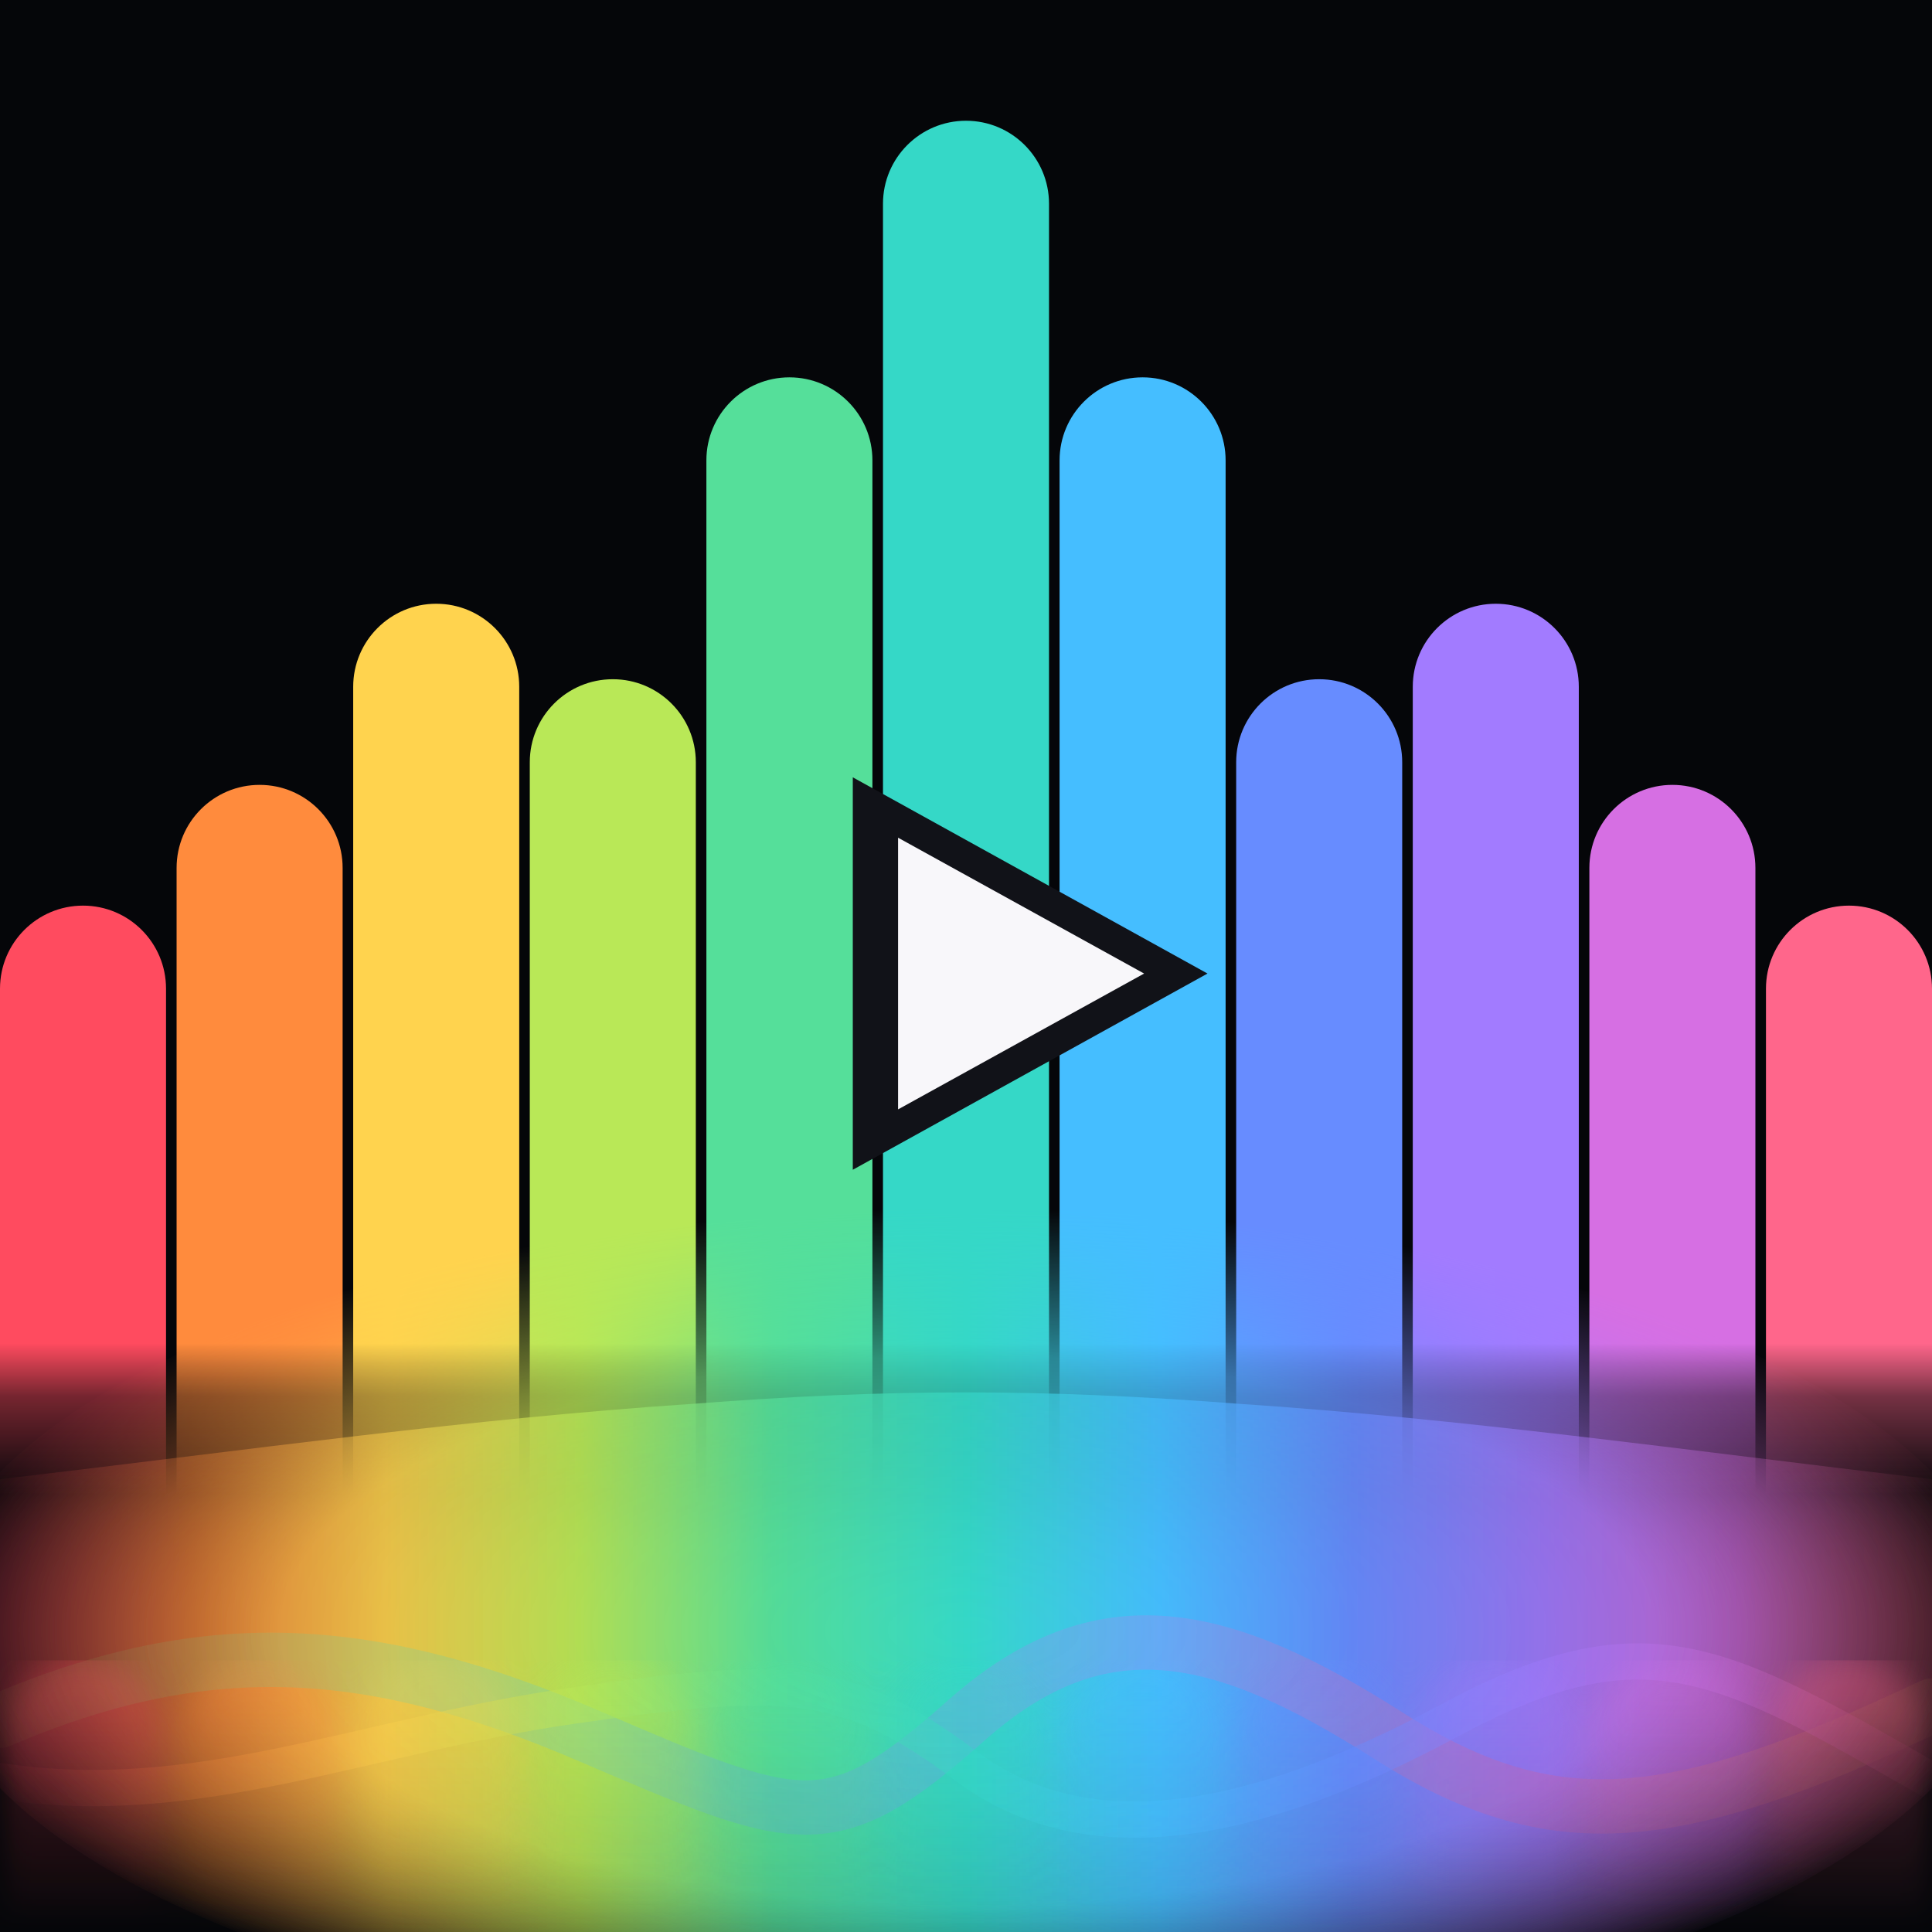
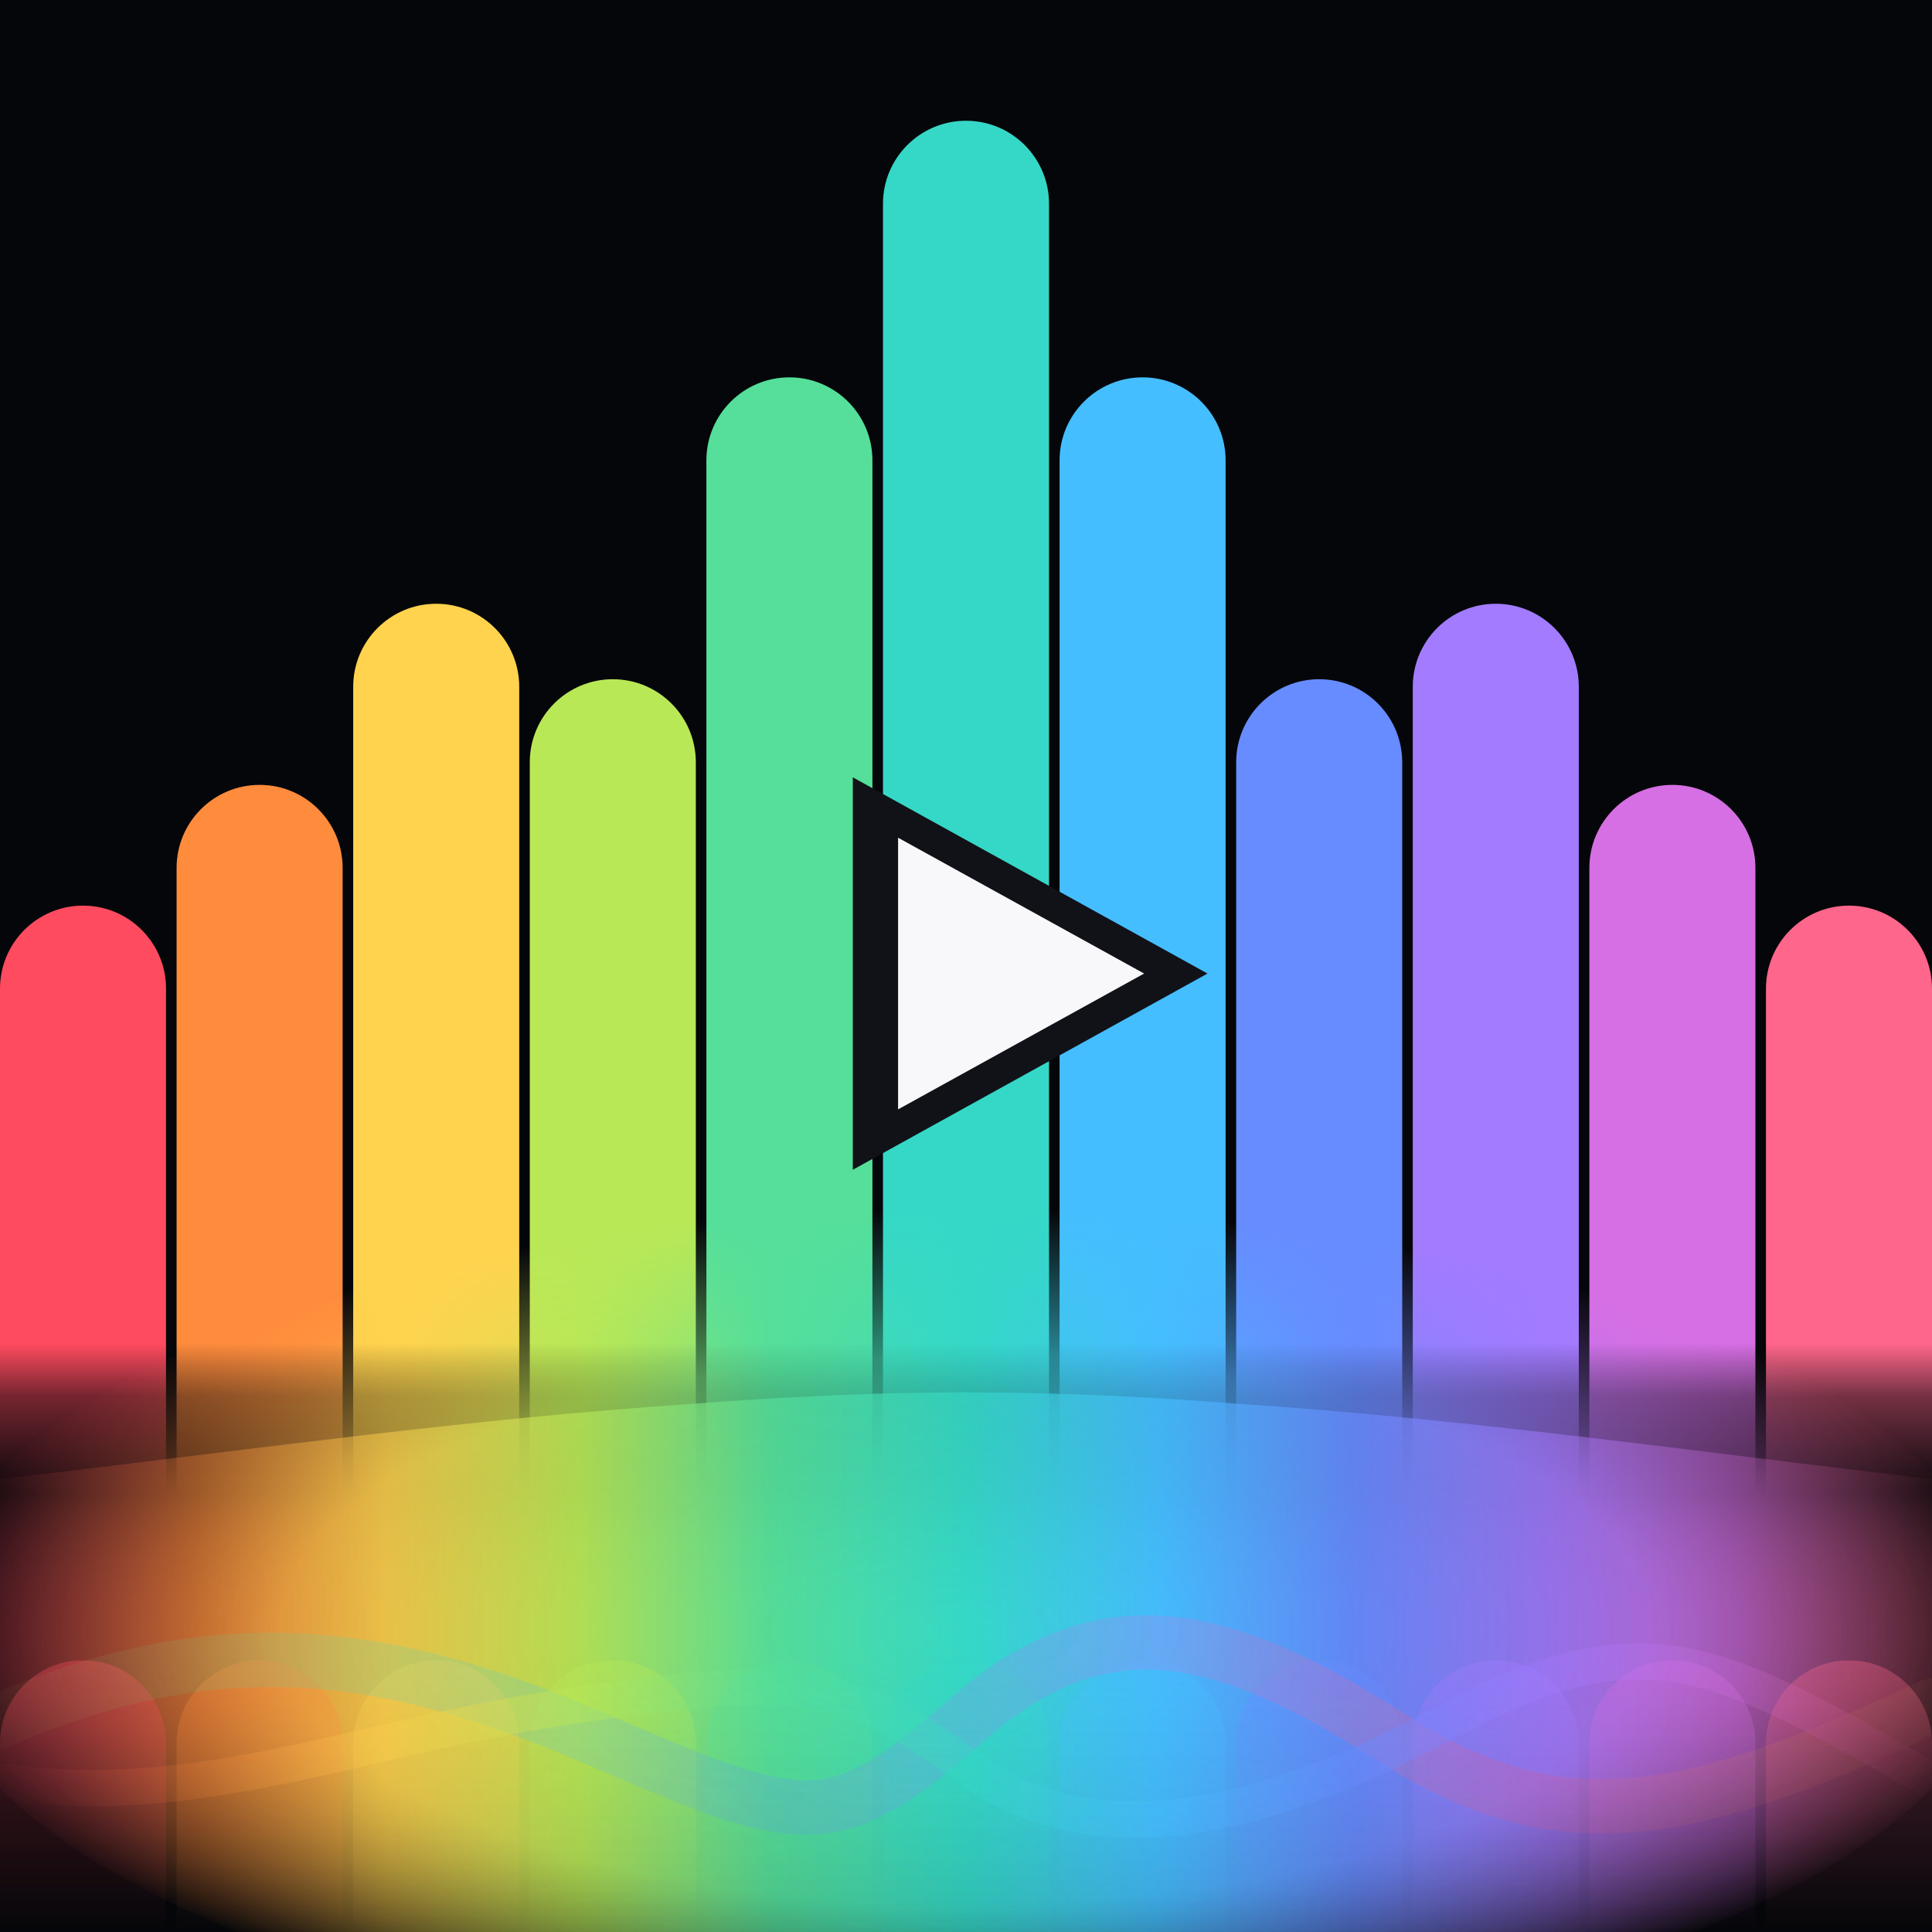
<svg xmlns="http://www.w3.org/2000/svg" viewBox="0 0 128 128" width="128" height="128">
  <defs>
    <linearGradient id="puddleColors" x1="0" y1="0" x2="128" y2="0" gradientUnits="userSpaceOnUse">
      <stop stop-color="#ff4b5f" stop-opacity="1" />
      <stop offset=".1" stop-color="#ff8b3d" stop-opacity="1" />
      <stop offset=".2" stop-color="#ffd34e" stop-opacity="1" />
      <stop offset=".3" stop-color="#b9e857" stop-opacity="1" />
      <stop offset=".4" stop-color="#55df9a" stop-opacity="1" />
      <stop offset=".5" stop-color="#35d8c7" stop-opacity="1" />
      <stop offset=".6" stop-color="#45beff" stop-opacity="1" />
      <stop offset=".7" stop-color="#678cff" stop-opacity="1" />
      <stop offset=".8" stop-color="#a27bff" stop-opacity="1" />
      <stop offset=".9" stop-color="#d66fe3" stop-opacity="1" />
      <stop offset="1" stop-color="#ff668b" stop-opacity="1" />
    </linearGradient>
    <linearGradient id="puddleFlow" x1="0" y1="0" x2="128" y2="0" gradientUnits="userSpaceOnUse">
      <stop stop-color="#b9e857" stop-opacity=".44" />
      <stop offset=".1" stop-color="#55df9a" stop-opacity=".44" />
      <stop offset=".2" stop-color="#35d8c7" stop-opacity=".44" />
      <stop offset=".3" stop-color="#45beff" stop-opacity=".44" />
      <stop offset=".4" stop-color="#678cff" stop-opacity=".44" />
      <stop offset=".5" stop-color="#a27bff" stop-opacity=".44" />
      <stop offset=".6" stop-color="#d66fe3" stop-opacity=".44" />
      <stop offset=".7" stop-color="#ff668b" stop-opacity=".44" />
      <stop offset=".8" stop-color="#ff4b5f" stop-opacity=".44" />
      <stop offset=".9" stop-color="#ff8b3d" stop-opacity=".44" />
      <stop offset="1" stop-color="#ffd34e" stop-opacity=".44" />
    </linearGradient>
    <radialGradient id="puddleFeather">
      <stop stop-color="white" stop-opacity=".95" />
      <stop offset=".65" stop-color="white" stop-opacity=".65" />
      <stop offset="1" stop-color="white" stop-opacity="0" />
    </radialGradient>
    <mask id="puddleMask" maskUnits="userSpaceOnUse" x="-5" y="80" width="138" height="56">
      <ellipse cx="64" cy="108" rx="69" ry="28" fill="url(#puddleFeather)" />
    </mask>
    <linearGradient id="barFade" x1="0" y1="89" x2="0" y2="99" gradientUnits="userSpaceOnUse">
      <stop stop-color="white" stop-opacity="1" />
      <stop offset=".35" stop-color="white" stop-opacity=".45" />
      <stop offset="1" stop-color="white" stop-opacity="0" />
    </linearGradient>
    <mask id="barMask" maskUnits="userSpaceOnUse" x="0" y="0" width="128" height="128">
      <rect width="128" height="128" fill="url(#barFade)" />
    </mask>
    <linearGradient id="reflectionFade" x1="0" y1="92" x2="0" y2="110" gradientUnits="userSpaceOnUse">
      <stop stop-color="white" stop-opacity="0" />
      <stop offset=".65" stop-color="white" stop-opacity=".26" />
      <stop offset="1" stop-color="white" stop-opacity=".46" />
    </linearGradient>
    <mask id="reflectionMask" maskUnits="userSpaceOnUse" x="0" y="92" width="128" height="18">
      <rect x="0" y="92" width="128" height="18" fill="url(#reflectionFade)" />
    </mask>
-     <filter id="reflectionBlur" x="-10%" y="-10%" width="120%" height="120%">
-       <feGaussianBlur stdDeviation="1.1" />
-     </filter>
  </defs>
  <rect width="128" height="128" fill="#050609" />
  <g mask="url(#barMask)">
    <rect x="0" y="60" width="11" height="50" rx="5.5" fill="#ff4b5f" />
    <rect x="11.7" y="52" width="11" height="58" rx="5.5" fill="#ff8b3d" />
    <rect x="23.4" y="40" width="11" height="70" rx="5.5" fill="#ffd34e" />
    <rect x="35.1" y="45" width="11" height="65" rx="5.5" fill="#b9e857" />
    <rect x="46.8" y="25" width="11" height="85" rx="5.5" fill="#55df9a" />
    <rect x="58.5" y="8" width="11" height="102" rx="5.5" fill="#35d8c7" />
    <rect x="70.2" y="25" width="11" height="85" rx="5.5" fill="#45beff" />
    <rect x="81.9" y="45" width="11" height="65" rx="5.5" fill="#678cff" />
    <rect x="93.6" y="40" width="11" height="70" rx="5.5" fill="#a27bff" />
    <rect x="105.3" y="52" width="11" height="58" rx="5.5" fill="#d66fe3" />
    <rect x="117" y="60" width="11" height="50" rx="5.5" fill="#ff668b" />
  </g>
  <ellipse cx="64" cy="108" rx="69" ry="28" fill="url(#puddleColors)" mask="url(#puddleMask)" />
  <path d="M0 98 C17 96 31 94 46 93 C59 92 69 92 82 93 C97 94 111 96 128 98 L128 128 H0Z" fill="url(#puddleColors)" mask="url(#puddleMask)" />
-   <g transform="translate(0 220) scale(1 -1)" mask="url(#reflectionMask)" opacity=".78" filter="url(#reflectionBlur)">
+   <g transform="translate(0 220) scale(1 -1)" mask="url(#reflectionMask)" opacity=".78">
    <g>
      <rect x="0" y="60" width="11" height="50" rx="5.5" fill="#ff4b5f" />
      <rect x="11.7" y="52" width="11" height="58" rx="5.5" fill="#ff8b3d" />
      <rect x="23.4" y="40" width="11" height="70" rx="5.5" fill="#ffd34e" />
      <rect x="35.1" y="45" width="11" height="65" rx="5.5" fill="#b9e857" />
      <rect x="46.8" y="25" width="11" height="85" rx="5.5" fill="#55df9a" />
      <rect x="58.5" y="8" width="11" height="102" rx="5.5" fill="#35d8c7" />
      <rect x="70.2" y="25" width="11" height="85" rx="5.5" fill="#45beff" />
      <rect x="81.9" y="45" width="11" height="65" rx="5.5" fill="#678cff" />
      <rect x="93.6" y="40" width="11" height="70" rx="5.5" fill="#a27bff" />
      <rect x="105.3" y="52" width="11" height="58" rx="5.5" fill="#d66fe3" />
      <rect x="117" y="60" width="11" height="50" rx="5.5" fill="#ff668b" />
    </g>
  </g>
  <g fill="none" mask="url(#puddleMask)">
    <path d="M0 114 C14 108 25 109 39 115 S55 122 64 114 S81 108 92 115 S111 121 128 113" stroke="url(#puddleFlow)" stroke-width="3.6" stroke-linecap="round" opacity=".58" />
    <path d="M0 118 C13 120 24 115 38 113 S56 111 64 117 S83 121 96 114 S114 110 128 118" stroke="url(#puddleColors)" stroke-width="2.4" stroke-linecap="round" opacity=".48" />
  </g>
  <path d="M56.5 51.5 80 64.5 56.5 77.5Z" fill="#111218" />
  <path d="M59.5 55.5 75.8 64.5 59.5 73.5Z" fill="#f8f7fa" />
</svg>
